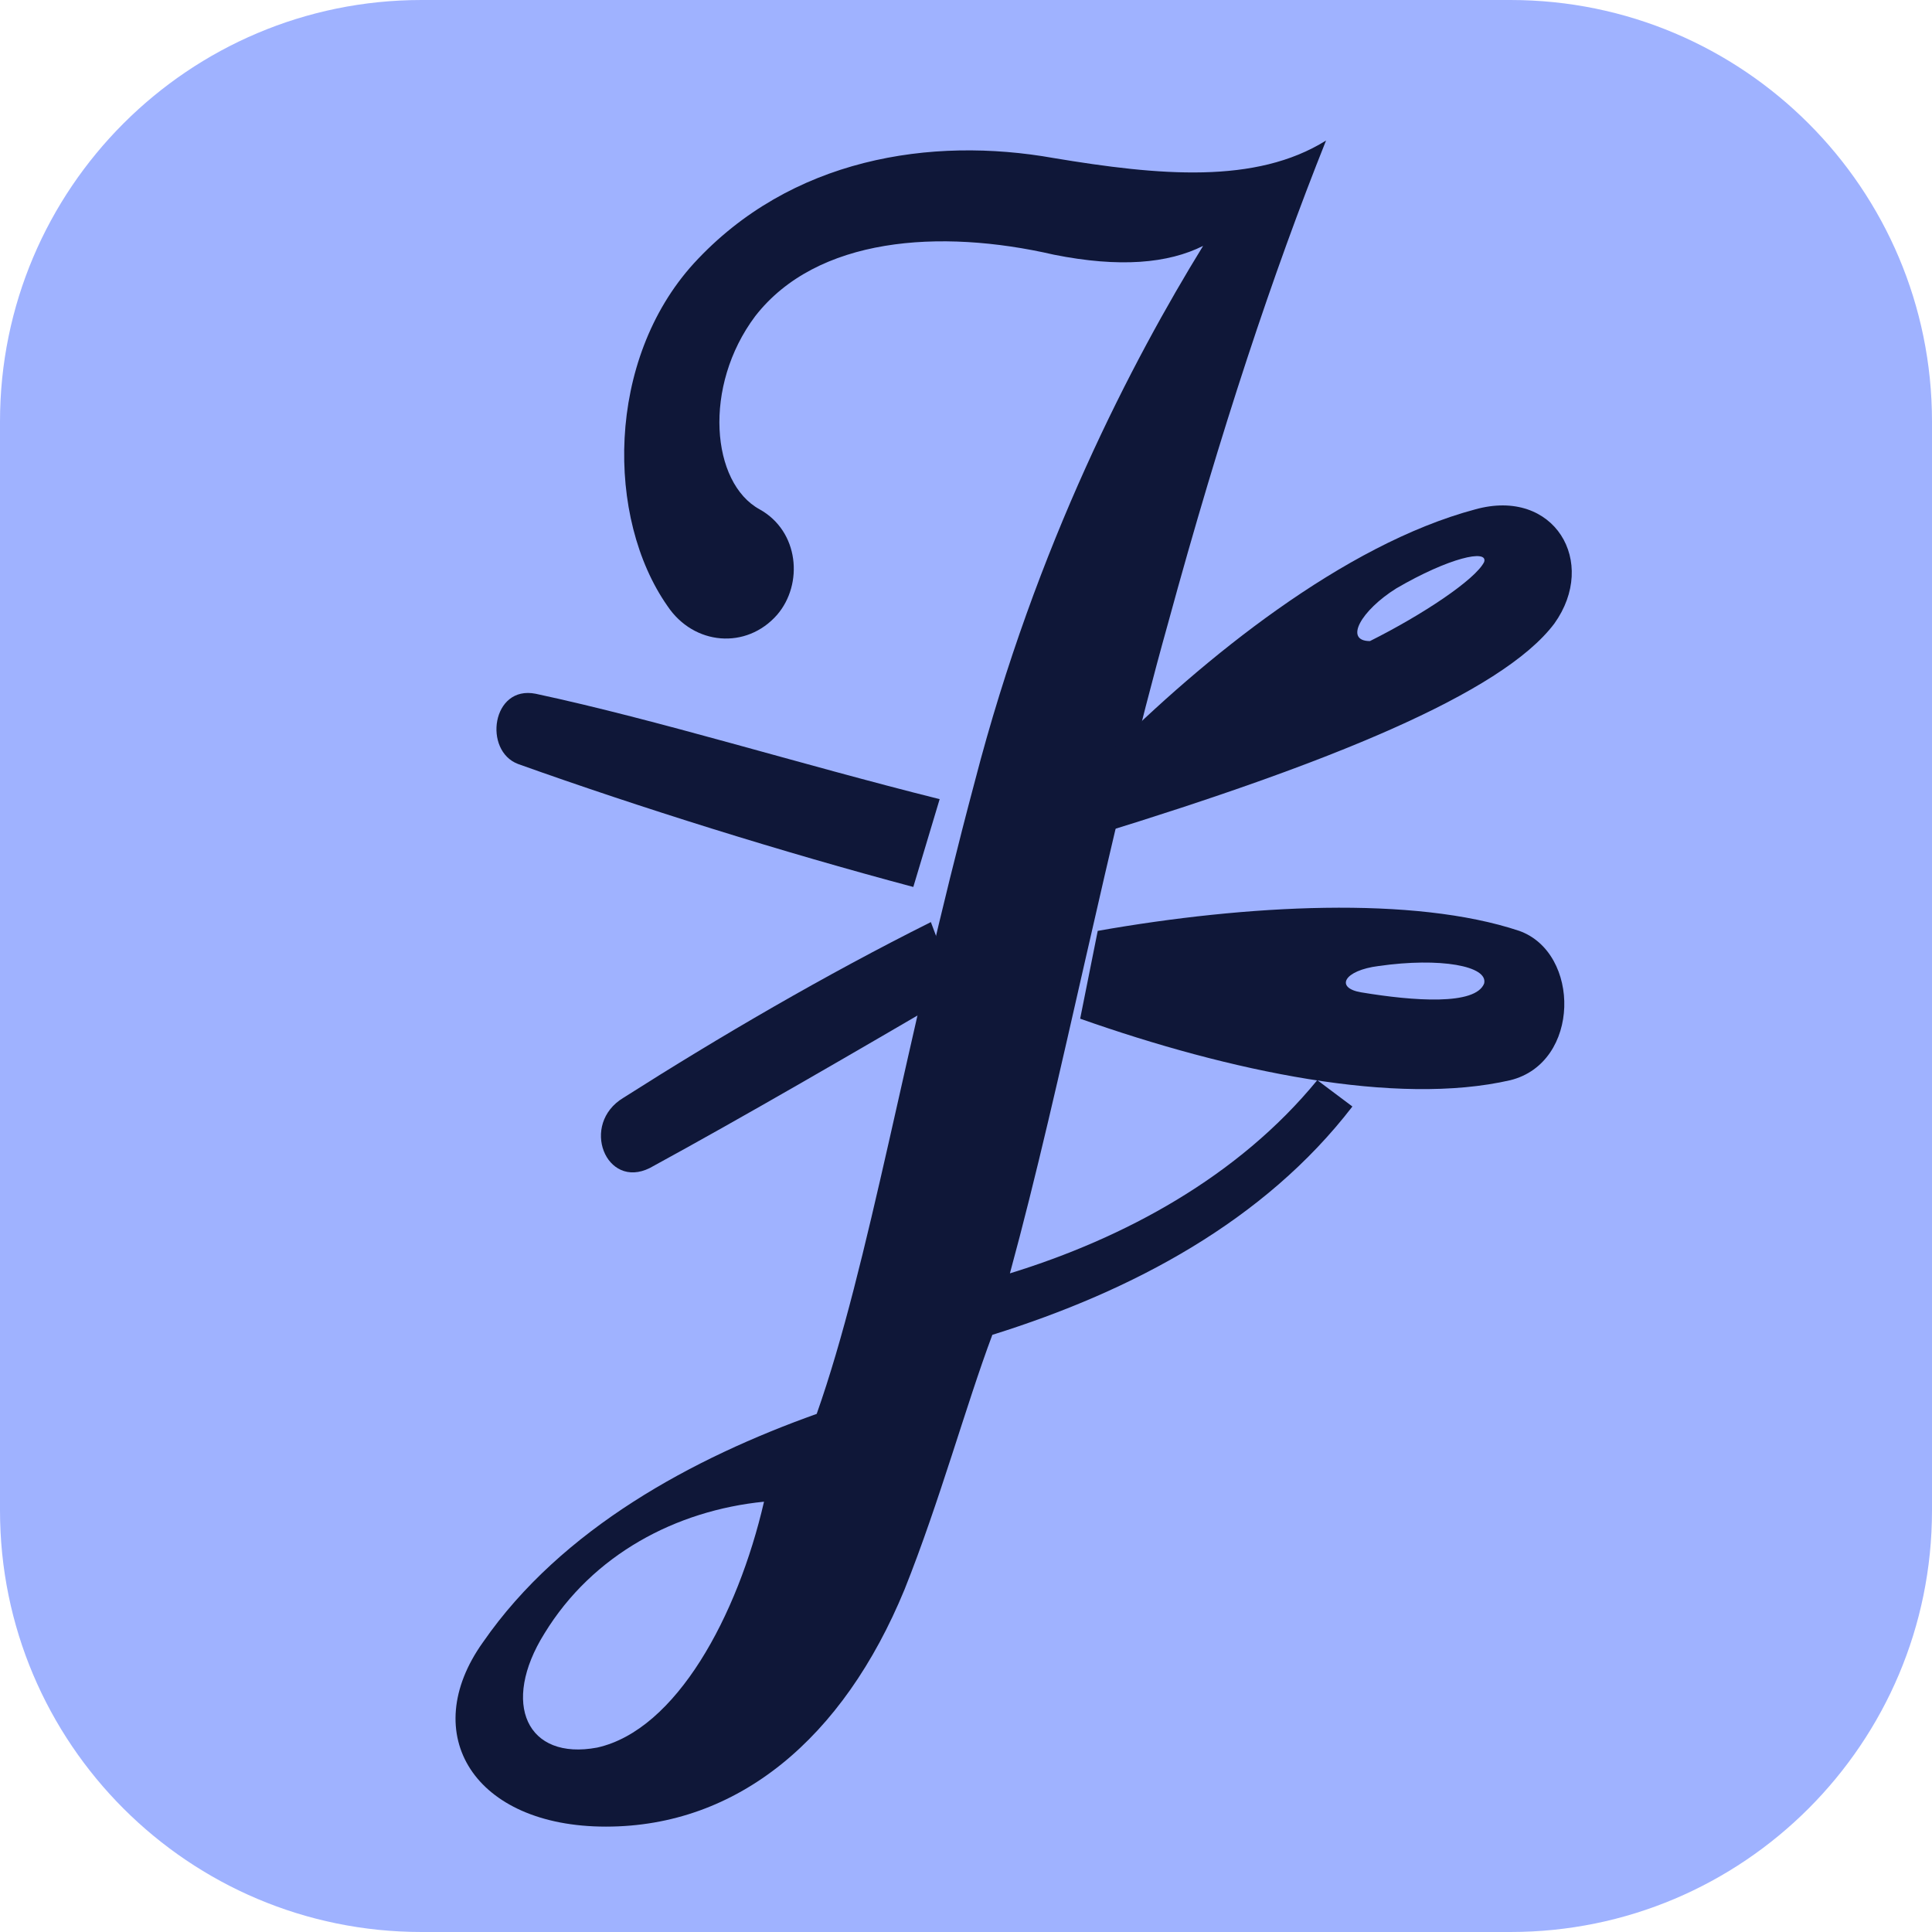
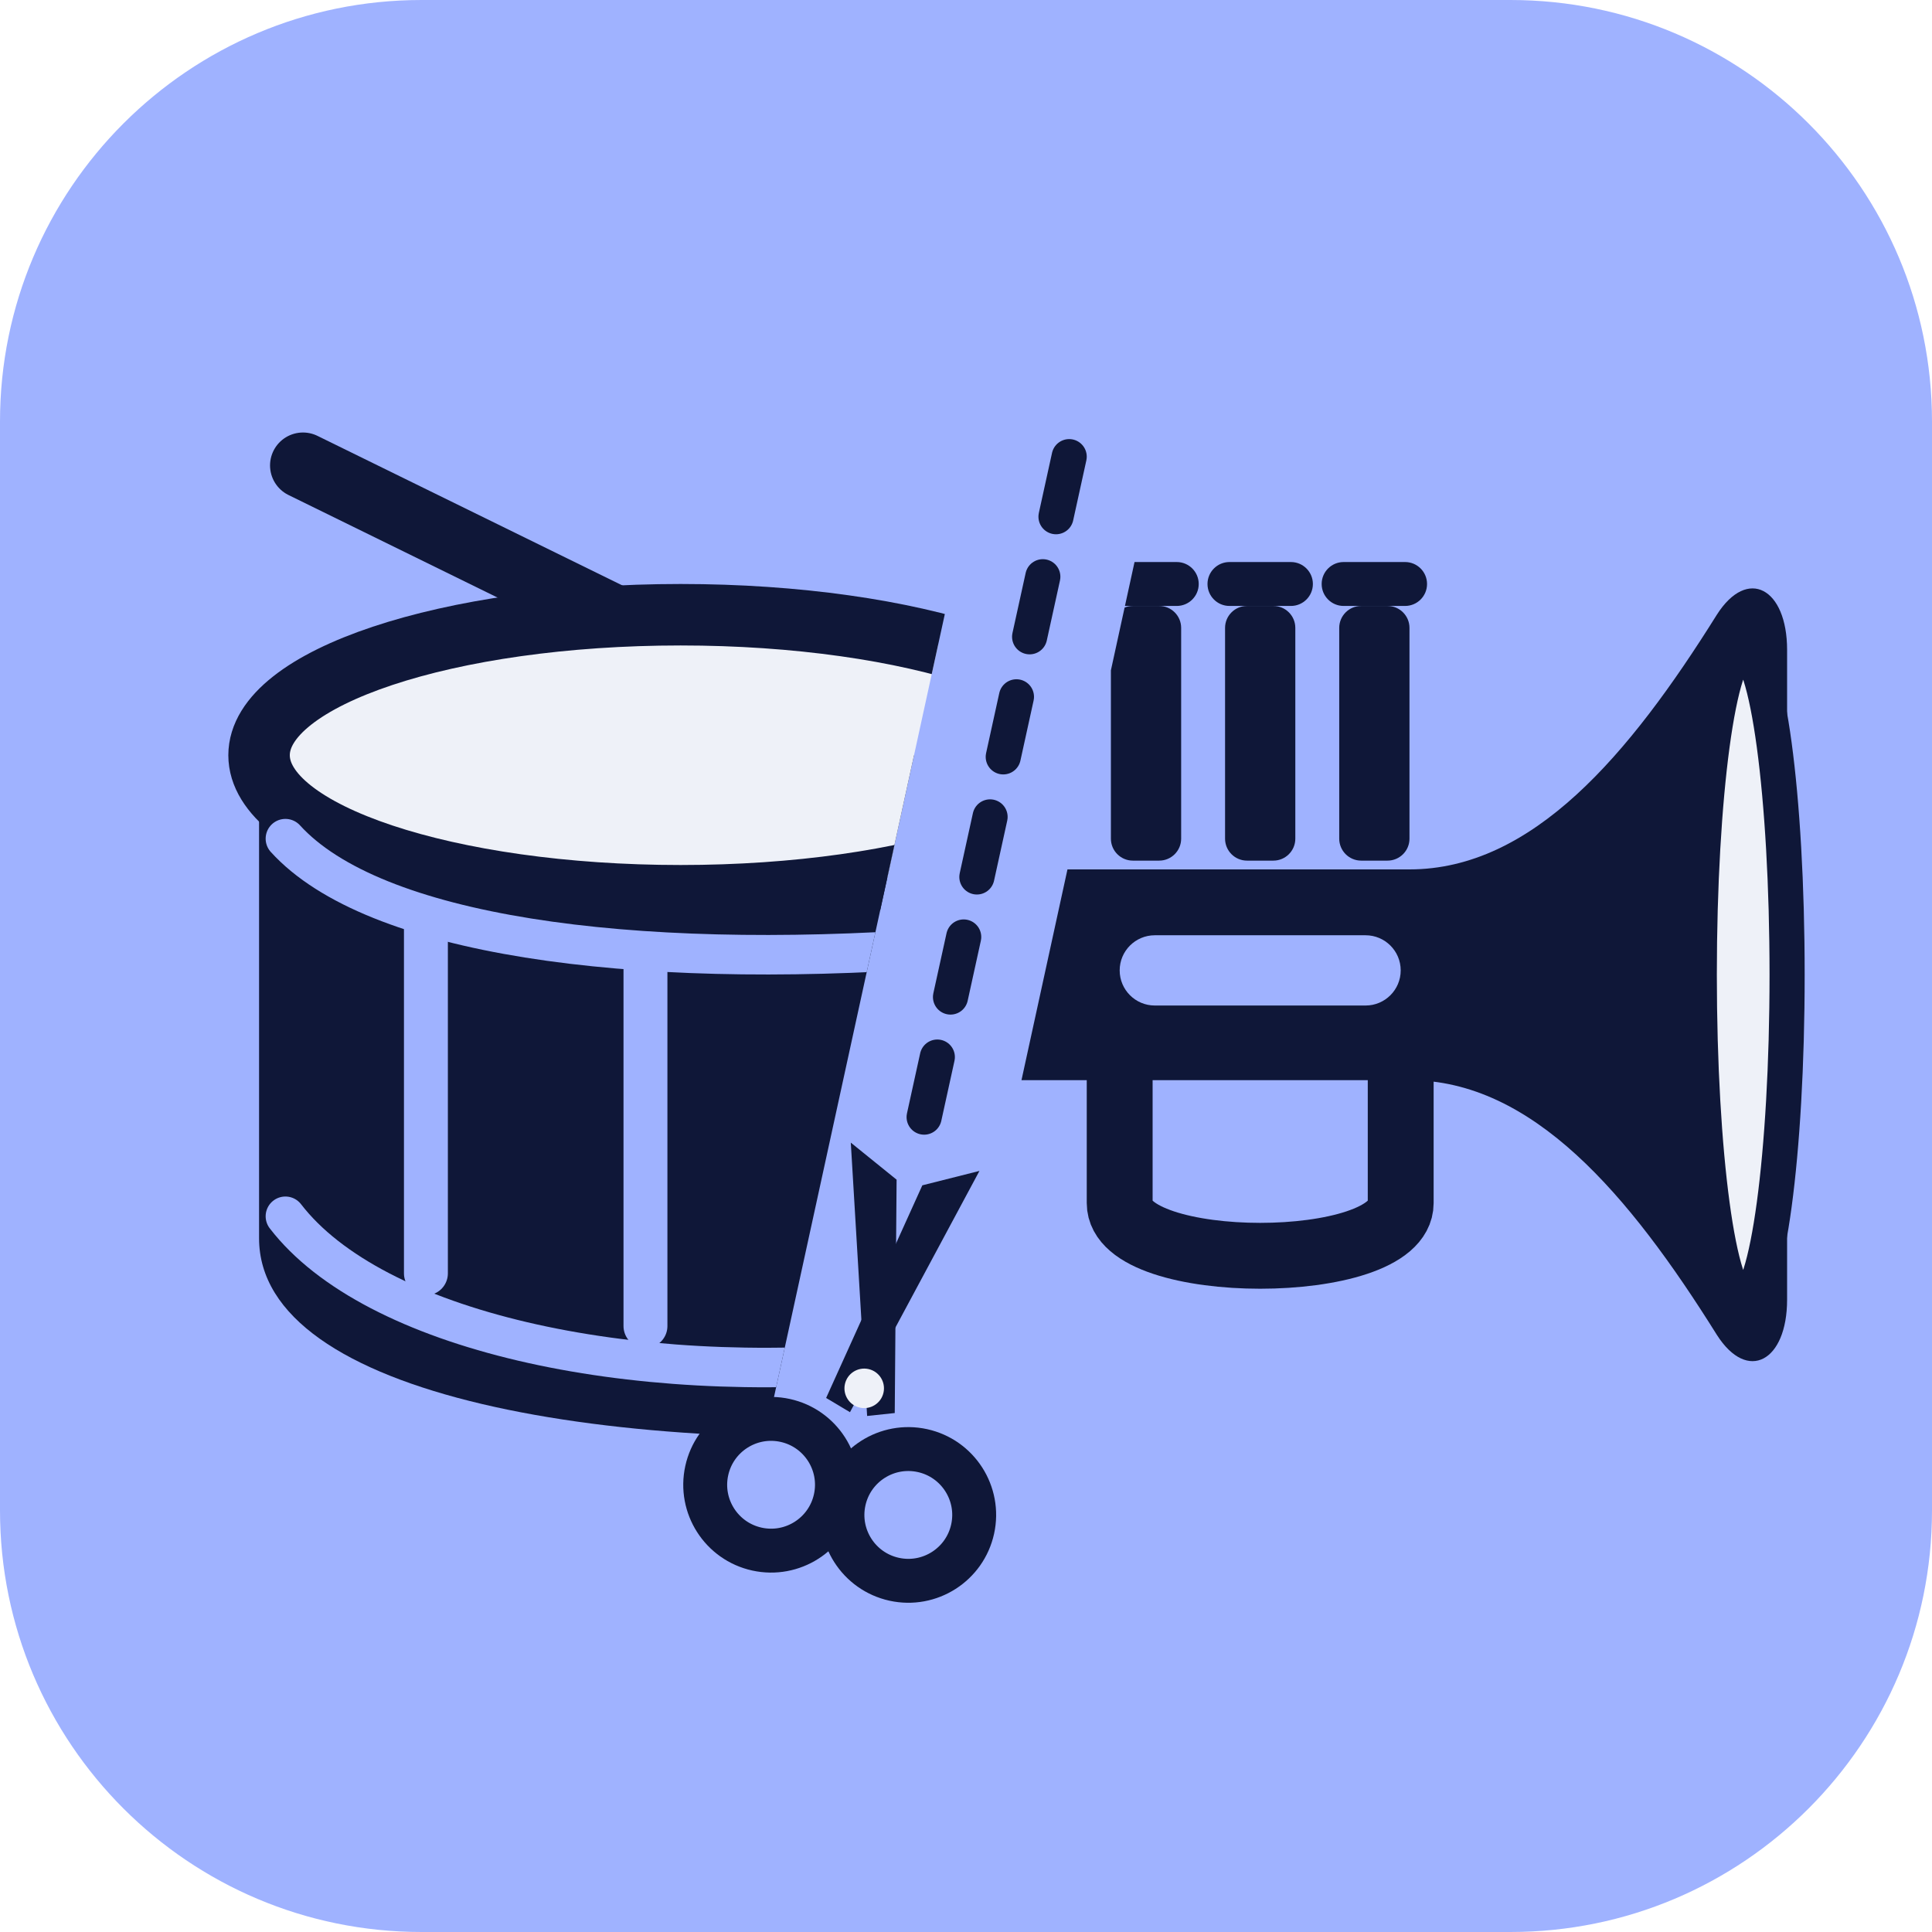
<svg xmlns="http://www.w3.org/2000/svg" viewBox="0 0 440 440" width="440" height="440">
+   <defs>
+     <clipPath id="clip-left">
+       <polygon points="0,0 256,0 160,440 0,440" />
+     </clipPath>
+     <clipPath id="clip-right">
+       <polygon points="276,0 440,0 440,440 180,440" />
+     </clipPath>
+   </defs>
  <rect width="440" height="440" rx="96" fill="#9fb2ff" />
-   <g transform="translate(40 0)" fill="#0f1738">
-     <path fill-rule="evenodd" d="       M 262 32       C 246 42, 224 40, 200 36       C 172 31, 140 36, 118 60       C 98 82, 98 118, 112 138       C 118 147, 130 148, 137 140       C 143 133, 142 121, 133 116       C 122 110, 120 88, 132 72       C 146 54, 174 52, 200 58       C 215 61, 226 60, 234 56       C 218 82, 196 124, 182 178       C 166 238, 158 288, 146 322       C 118 332, 88 348, 70 374       C 55 395, 68 416, 98 416       C 128 416, 152 396, 166 362       C 174 342, 180 320, 186 304       C 218 294, 248 278, 268 252       L 260 246       C 242 268, 216 282, 190 290       C 202 246, 212 192, 226 142       C 238 98, 250 62, 262 32       Z        M 134 342       C 128 368, 114 394, 96 398       C 80 401, 74 388, 84 372       C 95 354, 114 344, 134 342       Z     " />
-     <path d="       M 82 158       C 110 164, 142 174, 174 182       L 168 202       C 138 194, 106 184, 78 174       C 70 171, 72 156, 82 158       Z     " />
-     <path fill-rule="evenodd" d="       M 212 172       C 234 150, 266 124, 296 116       C 314 111, 324 128, 314 142       C 302 158, 262 174, 210 190       Z        M 272 146       C 284 140, 296 132, 298 128       C 299 125, 290 127, 278 134       C 270 139, 266 146, 272 146       Z     " />
-     <path d="       M 102 250       C 124 236, 148 222, 172 210       L 178 226       C 154 240, 130 254, 108 266       C 98 271, 92 256, 102 250       Z     " />
-     <path fill-rule="evenodd" d="       M 210 212       C 244 206, 282 204, 306 212       C 320 217, 320 242, 304 246       C 278 252, 240 244, 206 232       Z        M 270 226       C 282 228, 296 229, 298 224       C 299 220, 288 218, 274 220       C 266 221, 264 225, 270 226       Z     " />
+   <g clip-path="url(#clip-left)" transform="translate(-9, -6)">
+     <line x1="78" y1="112" x2="184" y2="164" stroke="#0f1738" stroke-width="15" stroke-linecap="round" />
+     <circle cx="188" cy="166" r="11" fill="#0f1738" />
+     <path d="M 68 178 L 68 288 C 68 324, 148 338, 234 332 L 248 178 Z" fill="#0f1738" />
+     <ellipse cx="164" cy="178" rx="96" ry="32" fill="#eef1f8" stroke="#0f1738" stroke-width="14" />
+     <path d="M 74 197 C 94 219, 152 227, 222 222" fill="none" stroke="#9fb2ff" stroke-width="9" stroke-linecap="round" />
+     <path d="M 74 283 C 94 309, 152 322, 212 316" fill="none" stroke="#9fb2ff" stroke-width="9" stroke-linecap="round" />
+     <line x1="106" y1="216" x2="106" y2="296" stroke="#9fb2ff" stroke-width="10" stroke-linecap="round" />
+     <line x1="156" y1="224" x2="156" y2="308" stroke="#9fb2ff" stroke-width="10" stroke-linecap="round" />
+   </g>
+   <g clip-path="url(#clip-right)" transform="translate(9, 6)">
+     <rect x="244" y="132" width="16" height="58" rx="5" fill="#0f1738" />
+     <rect x="270" y="132" width="16" height="58" rx="5" fill="#0f1738" />
+     <rect x="296" y="132" width="16" height="58" rx="5" fill="#0f1738" />
+     <rect x="240" y="122" width="24" height="10" rx="5" fill="#0f1738" />
+     <rect x="266" y="122" width="24" height="10" rx="5" fill="#0f1738" />
+     <rect x="292" y="122" width="24" height="10" rx="5" fill="#0f1738" />
+     <path d="M 246 238 L 246 268 C 246 284, 310 284, 310 268 L 310 236" fill="none" stroke="#0f1738" stroke-width="15" stroke-linecap="round" />
+     <path d="M 190 192 L 312 192 C 340 192, 362 166, 382 134 C 389 123, 398 128, 398 142 L 398 290 C 398 304, 389 309, 382 298 C 362 266, 340 240, 312 240 L 180 240 Z" fill="#0f1738" />
+     <rect x="246" y="207" width="64" height="16" rx="8" fill="#9fb2ff" />
+     <ellipse cx="388" cy="216" rx="10" ry="74" fill="#eef1f8" stroke="#0f1738" stroke-width="8" />
+   </g>
+   <line x1="243.5" y1="104" x2="208.8" y2="262" stroke="#0f1738" stroke-width="8" stroke-dasharray="14 14" stroke-linecap="round" />
+   <g transform="translate(195.1, 324) rotate(-77.6)">
+     <path d="M 2 2 L 62 -15 L 56 -3 L 4 8 Z" fill="#0f1738" />
+     <path d="M 2 -2 L 62 15 L 56 3 L 4 -8 Z" fill="#0f1738" />
+     <circle cx="8" cy="0" r="4.5" fill="#eef1f8" />
+     <circle cx="-18" cy="-16" r="15" fill="none" stroke="#0f1738" stroke-width="10" />
+     <circle cx="-18" cy="16" r="15" fill="none" stroke="#0f1738" stroke-width="10" />
  </g>
</svg>
